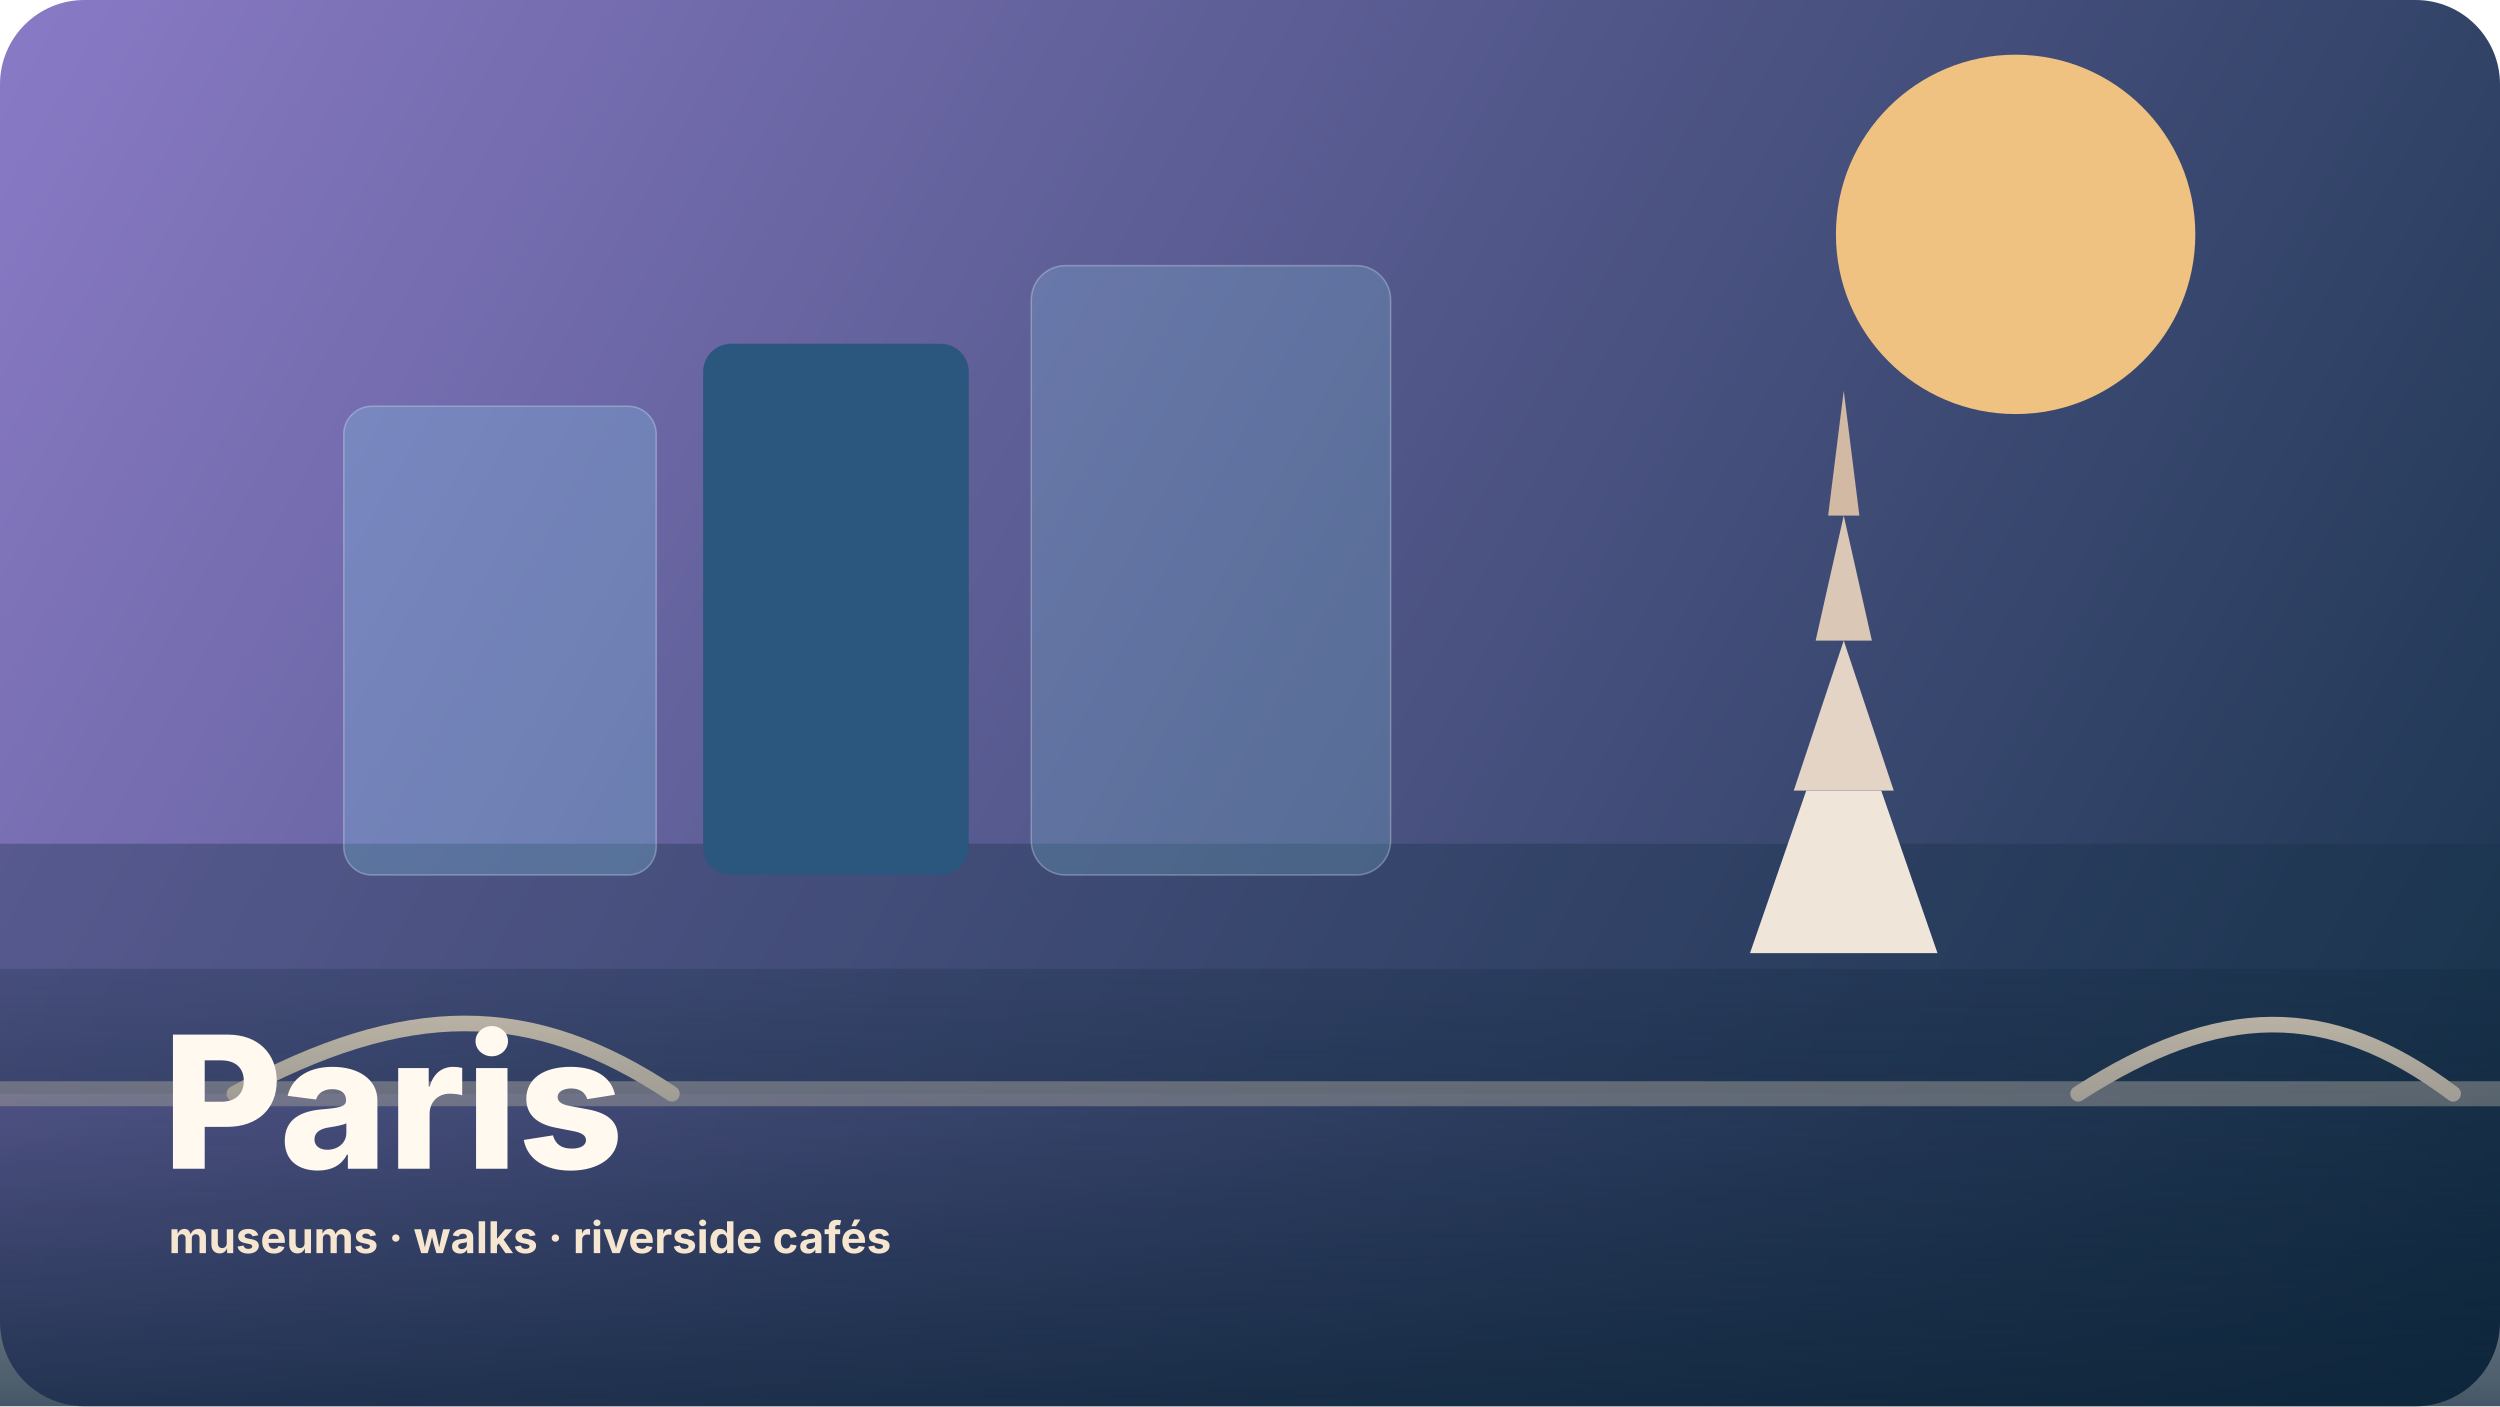
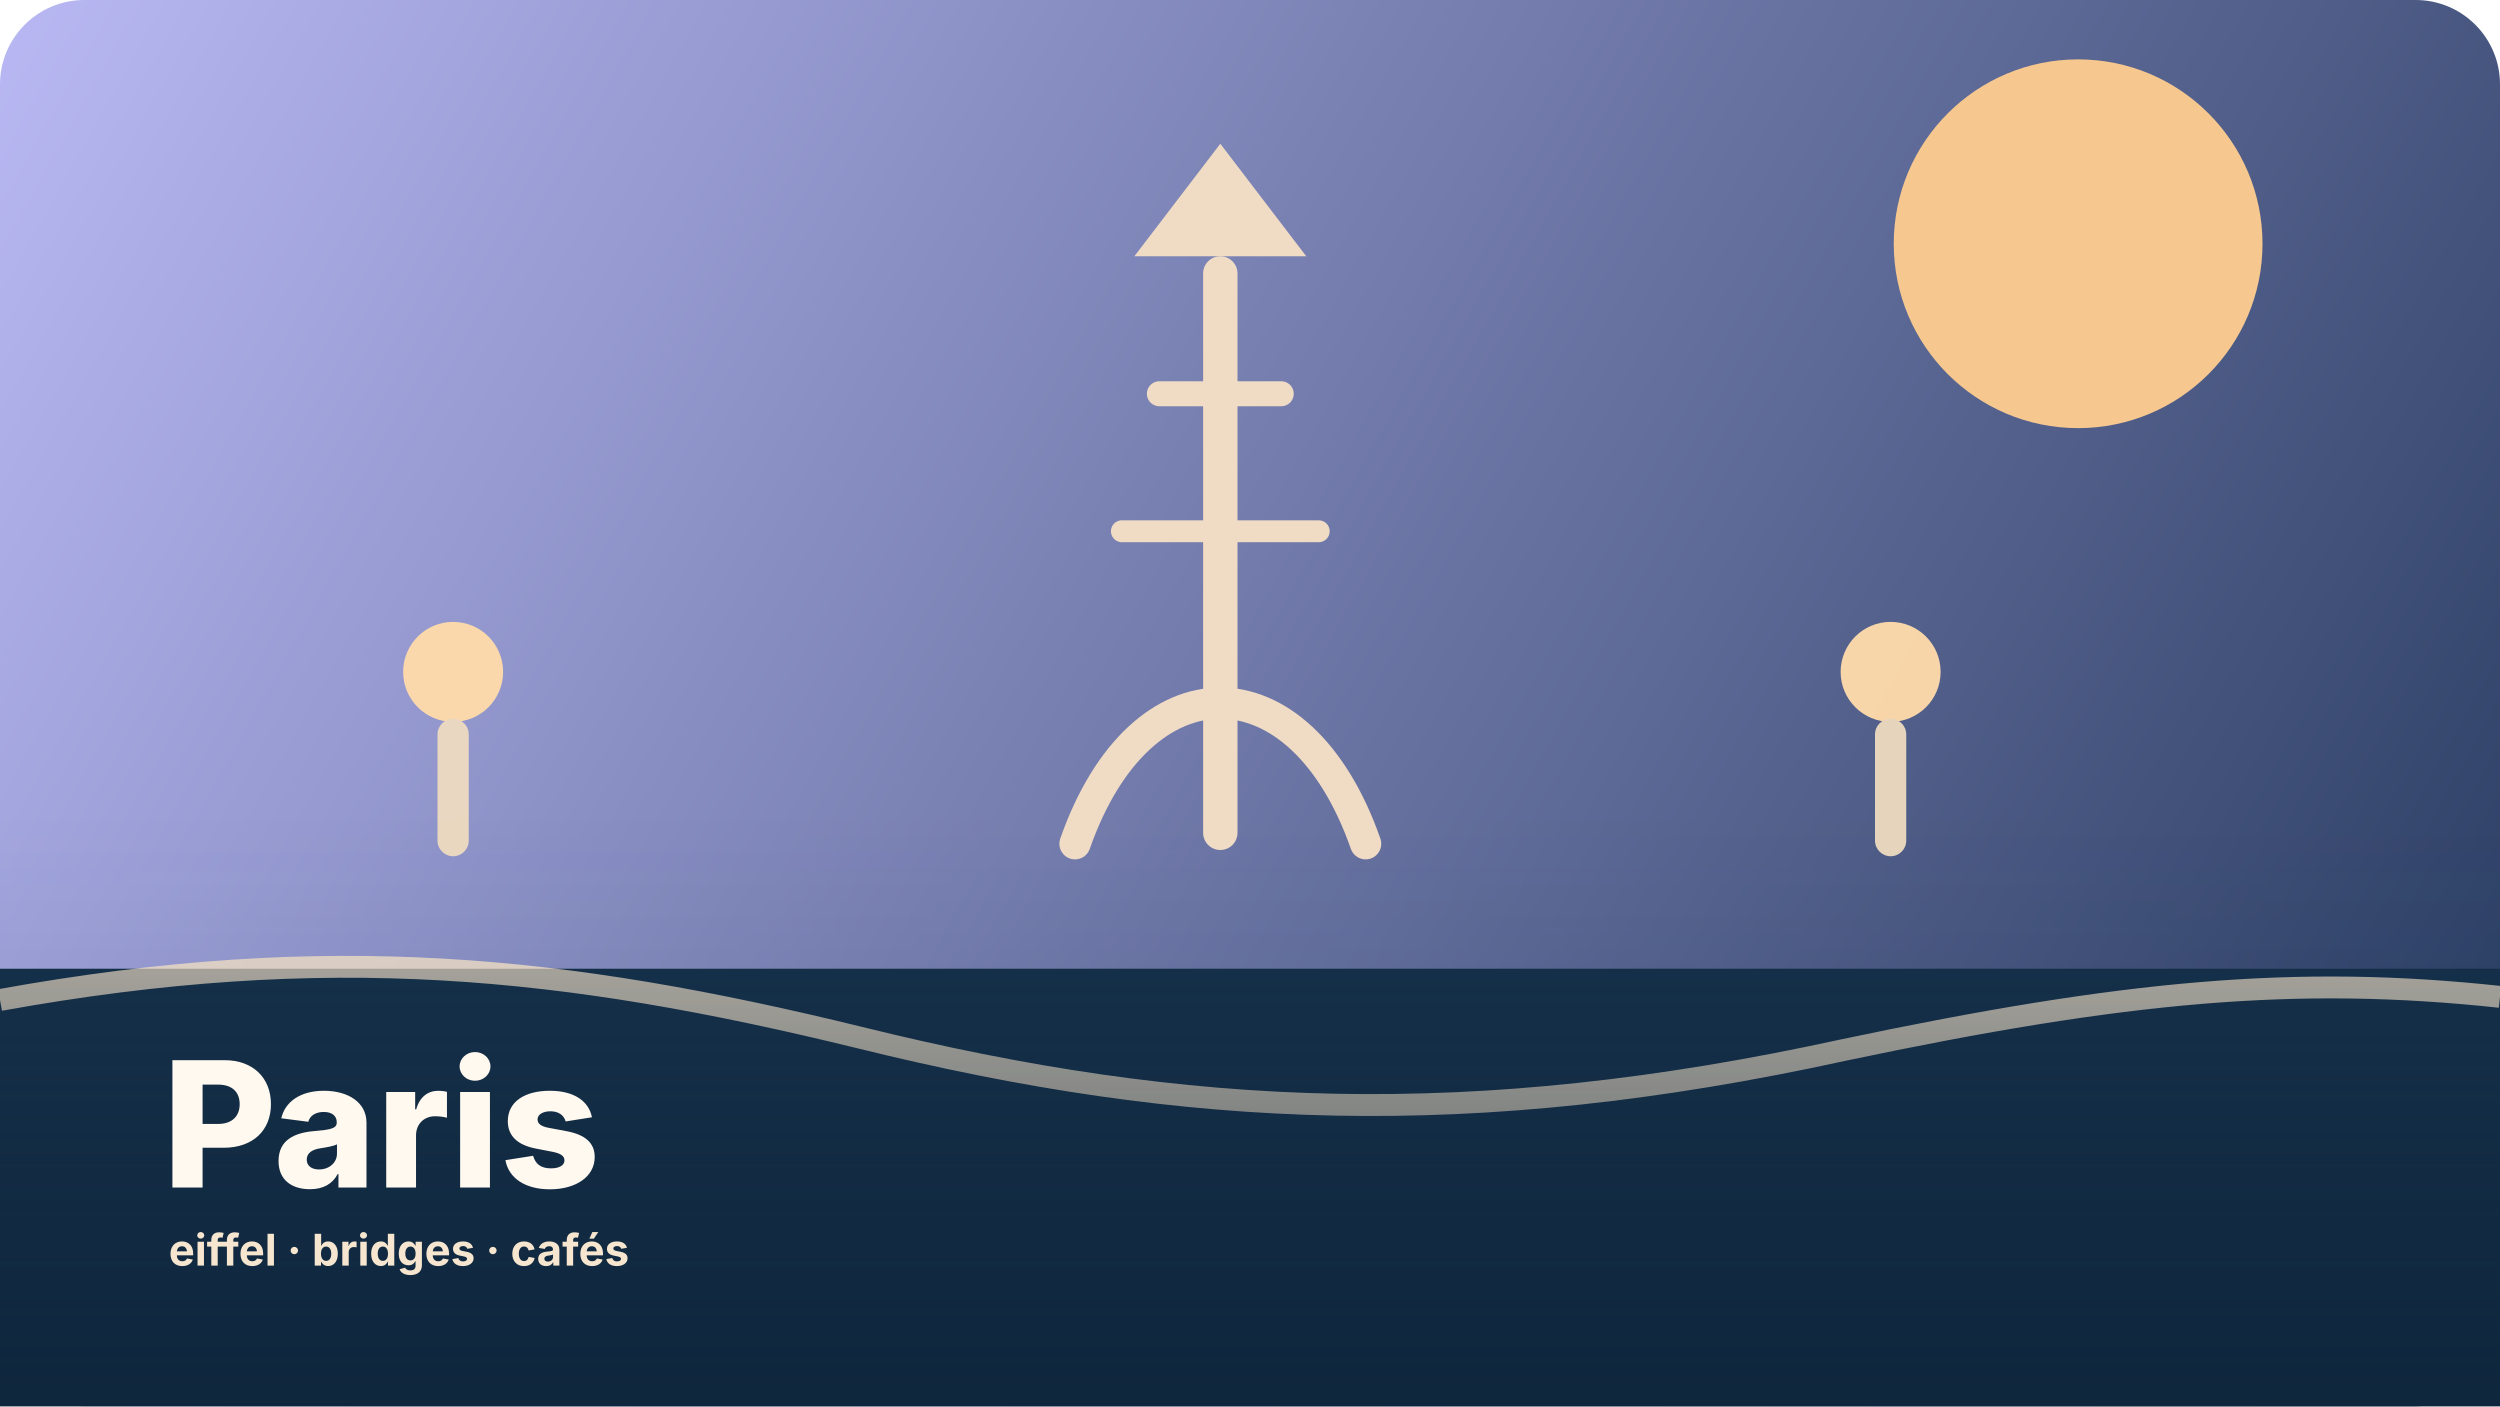
<svg xmlns="http://www.w3.org/2000/svg" viewBox="0 0 1600 900" fill="none">
  <defs>
    <linearGradient id="sky" x1="0" y1="0" x2="1600" y2="900" gradientUnits="userSpaceOnUse">
-       <stop stop-color="#8A7AC6" />
-       <stop offset="1" stop-color="#16324A" />
+       <stop stop-color="#b9b8f4" />
+       <stop offset="1" stop-color="#24385c" />
    </linearGradient>
    <linearGradient id="fade" x1="0" y1="520" x2="0" y2="900" gradientUnits="userSpaceOnUse">
      <stop stop-color="#0B2236" stop-opacity="0" />
-       <stop offset="1" stop-color="#0B2236" stop-opacity=".76" />
+       <stop offset="1" stop-color="#0B2236" stop-opacity=".72" />
    </linearGradient>
  </defs>
  <rect width="1600" height="900" rx="54" fill="url(#sky)" />
-   <circle cx="1290" cy="150" r="115" fill="#FFCC82" fill-opacity=".92" />
-   <rect x="0" y="540" width="1600" height="160" fill="#153149" fill-opacity=".34" />
-   <path d="M1120 610H1240L1204 506H1156L1120 610Z" fill="#F0E5D9" />
-   <path d="M1148 506H1212L1180 410L1148 506Z" fill="#E4D4C5" />
-   <path d="M1162 410H1198L1180 330L1162 410Z" fill="#DBC7B6" />
-   <path d="M1170 330H1190L1180 250L1170 330Z" fill="#D1B9A4" />
-   <rect x="220" y="260" width="200" height="300" rx="18" fill="#85D9F4" fill-opacity=".24" stroke="#E4F8FF" stroke-opacity=".3" />
-   <rect x="450" y="220" width="170" height="340" rx="18" fill="#2B567D" />
-   <rect x="660" y="170" width="230" height="390" rx="22" fill="#8ACCE5" fill-opacity=".22" stroke="#E4F8FF" stroke-opacity=".3" />
-   <path d="M0 700H1600" stroke="#F8E8D1" stroke-opacity=".48" stroke-width="16" />
-   <path d="M150 700C260 640 340 640 430 700" stroke="#F6E4CB" stroke-width="10" stroke-linecap="round" />
-   <path d="M1330 700C1420 642 1490 640 1570 700" stroke="#F6E4CB" stroke-width="10" stroke-linecap="round" />
+   <rect x="0" y="0" width="1600" height="900" fill="url(#fade)" opacity=".2" />
+   <circle cx="1330" cy="156" r="118" fill="#F6C88F" />
+   <path d="M0 620H1600V900H0V620Z" fill="#17324D" />
+   <rect x="770" y="164" width="22" height="380" rx="11" fill="#F0DCC5" />
+   <polygon points="781,92 726,164 836,164" fill="#F0DCC5" />
+   <path d="M742 252H820" stroke="#F0DCC5" stroke-width="16" stroke-linecap="round" />
+   <path d="M718 340H844" stroke="#F0DCC5" stroke-width="14" stroke-linecap="round" />
+   <path d="M688 540C730 420 832 420 874 540" stroke="#F0DCC5" stroke-width="20" stroke-linecap="round" />
+   <path d="M0 640C210 602 362 618 550 664C760 716 942 724 1180 672C1360 634 1470 624 1600 638" stroke="#E7D8C3" stroke-width="14" fill="none" opacity=".85" />
+   <g opacity=".95">
+     <circle cx="290" cy="430" r="32" fill="#FFDBAA" />
+     <rect x="280" y="460" width="20" height="88" rx="10" fill="#EEDAC0" />
+     <circle cx="1210" cy="430" r="32" fill="#FFDBAA" />
+     <rect x="1200" y="460" width="20" height="88" rx="10" fill="#EEDAC0" />
+   </g>
  <rect y="620" width="1600" height="280" fill="url(#fade)" />
-   <text x="104" y="748" fill="#FFF9F0" font-size="118" font-family="Inter, Arial, sans-serif" font-weight="800">Paris</text>
-   <text x="108" y="802" fill="#F7E6CF" font-size="28" font-family="Inter, Arial, sans-serif" font-weight="700">museums · walks · riverside cafés</text>
+   <text x="104" y="760" fill="#FFF9F0" font-size="112" font-family="Inter, Arial, sans-serif" font-weight="800">Paris</text>
+   <text x="108" y="810" fill="#F7E6CF" font-size="28" font-family="Inter, Arial, sans-serif" font-weight="700">eiffel · bridges · cafés</text>
</svg>
